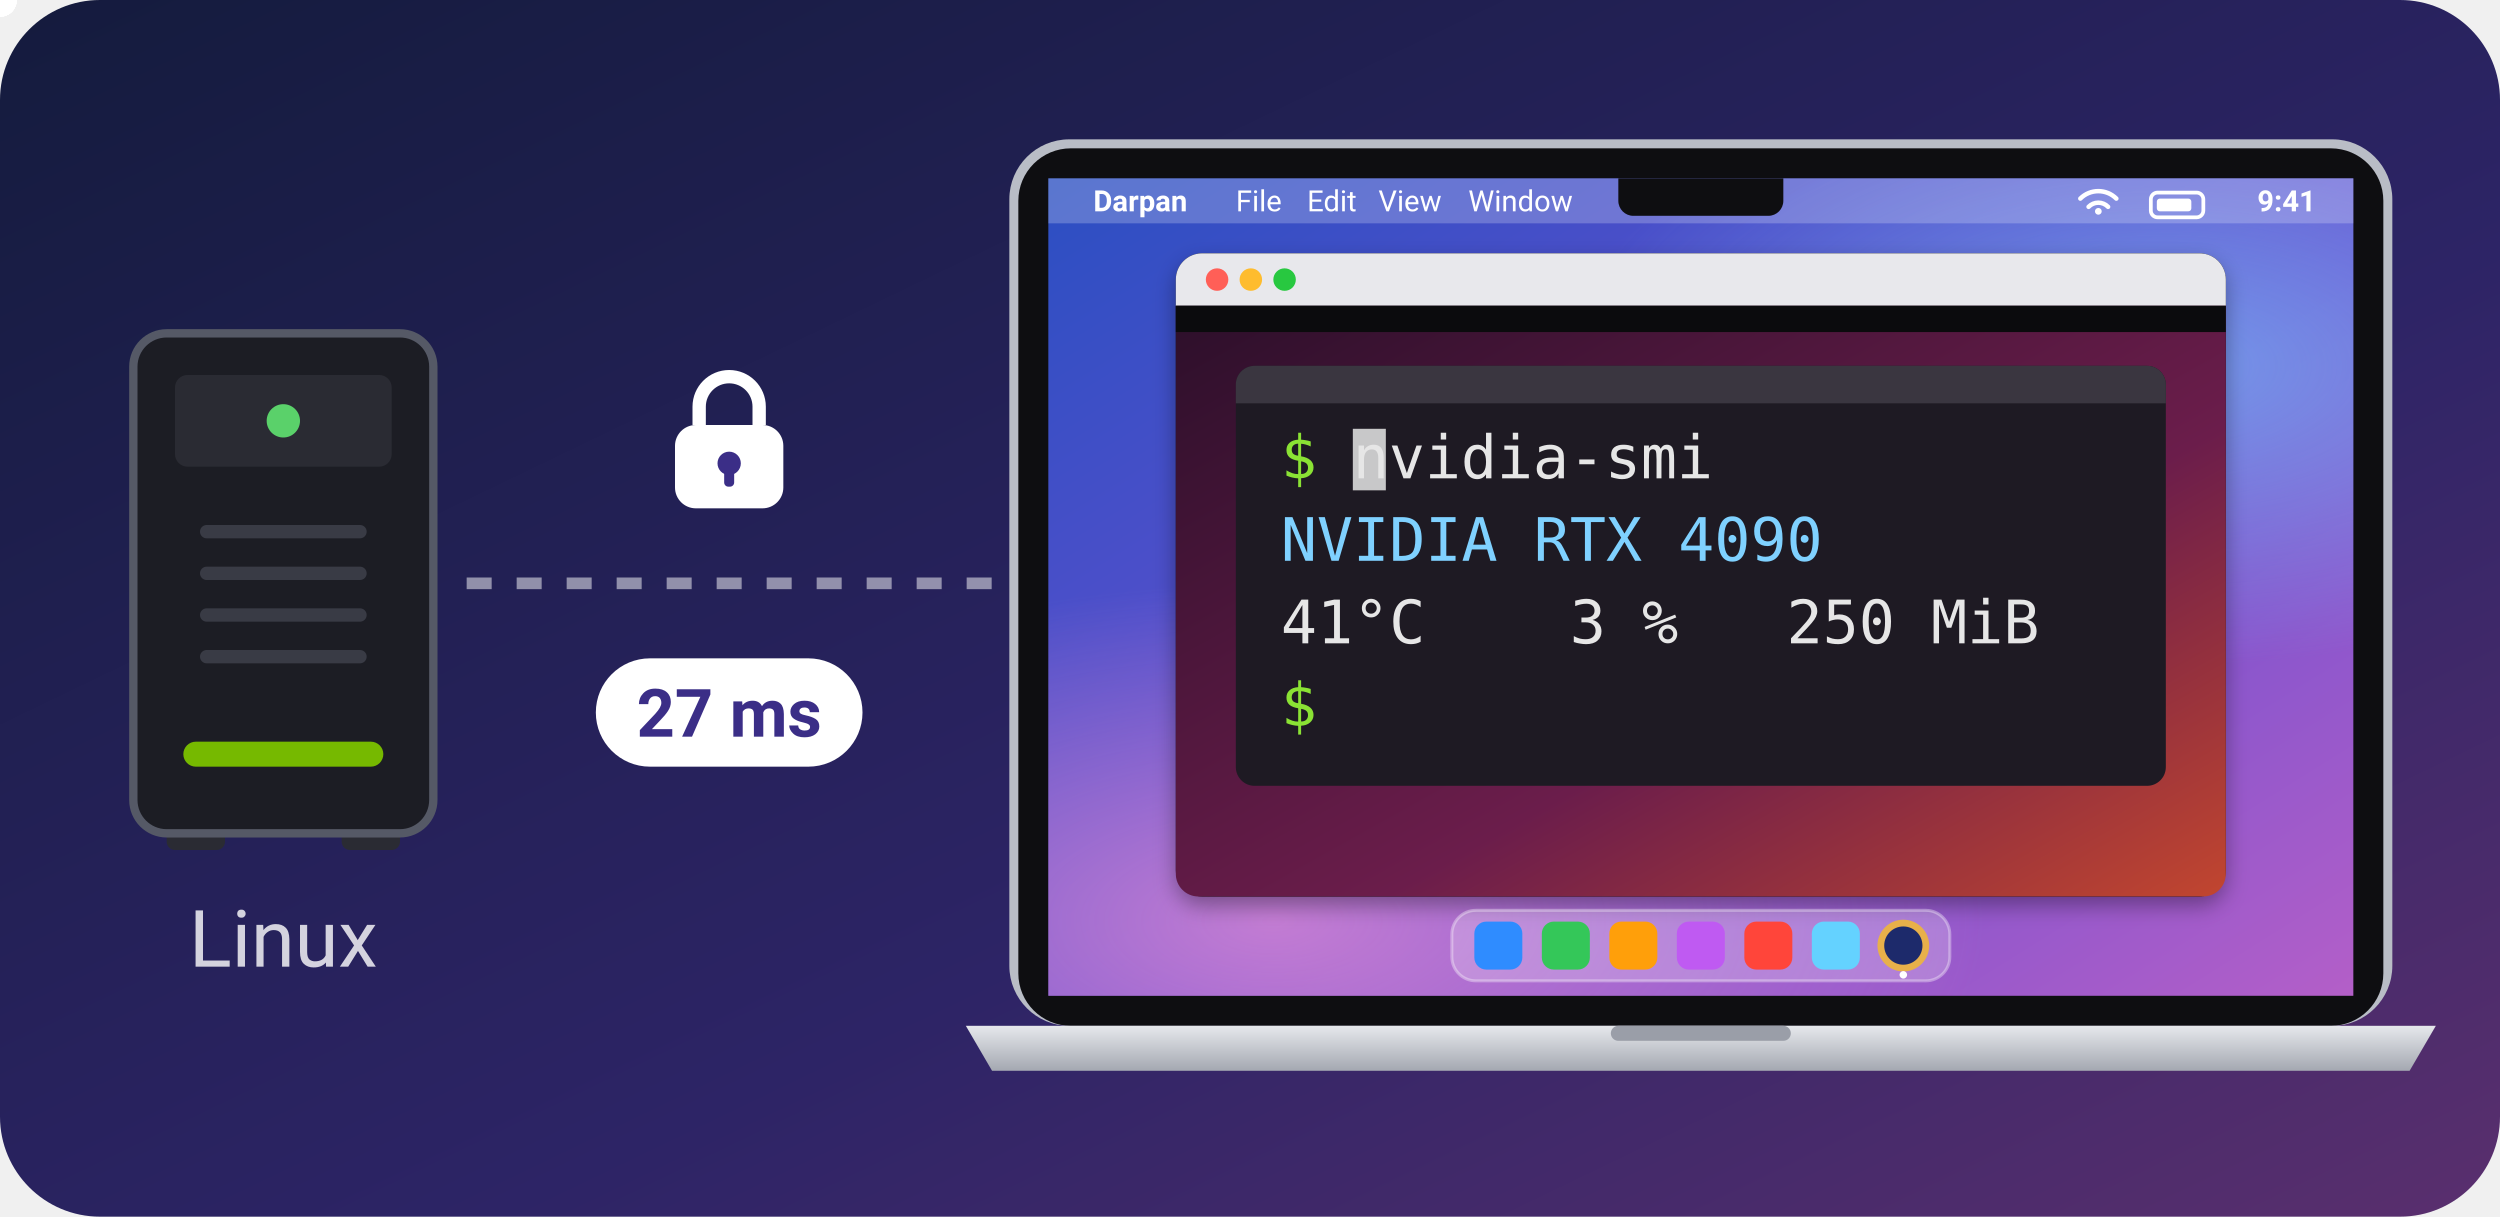
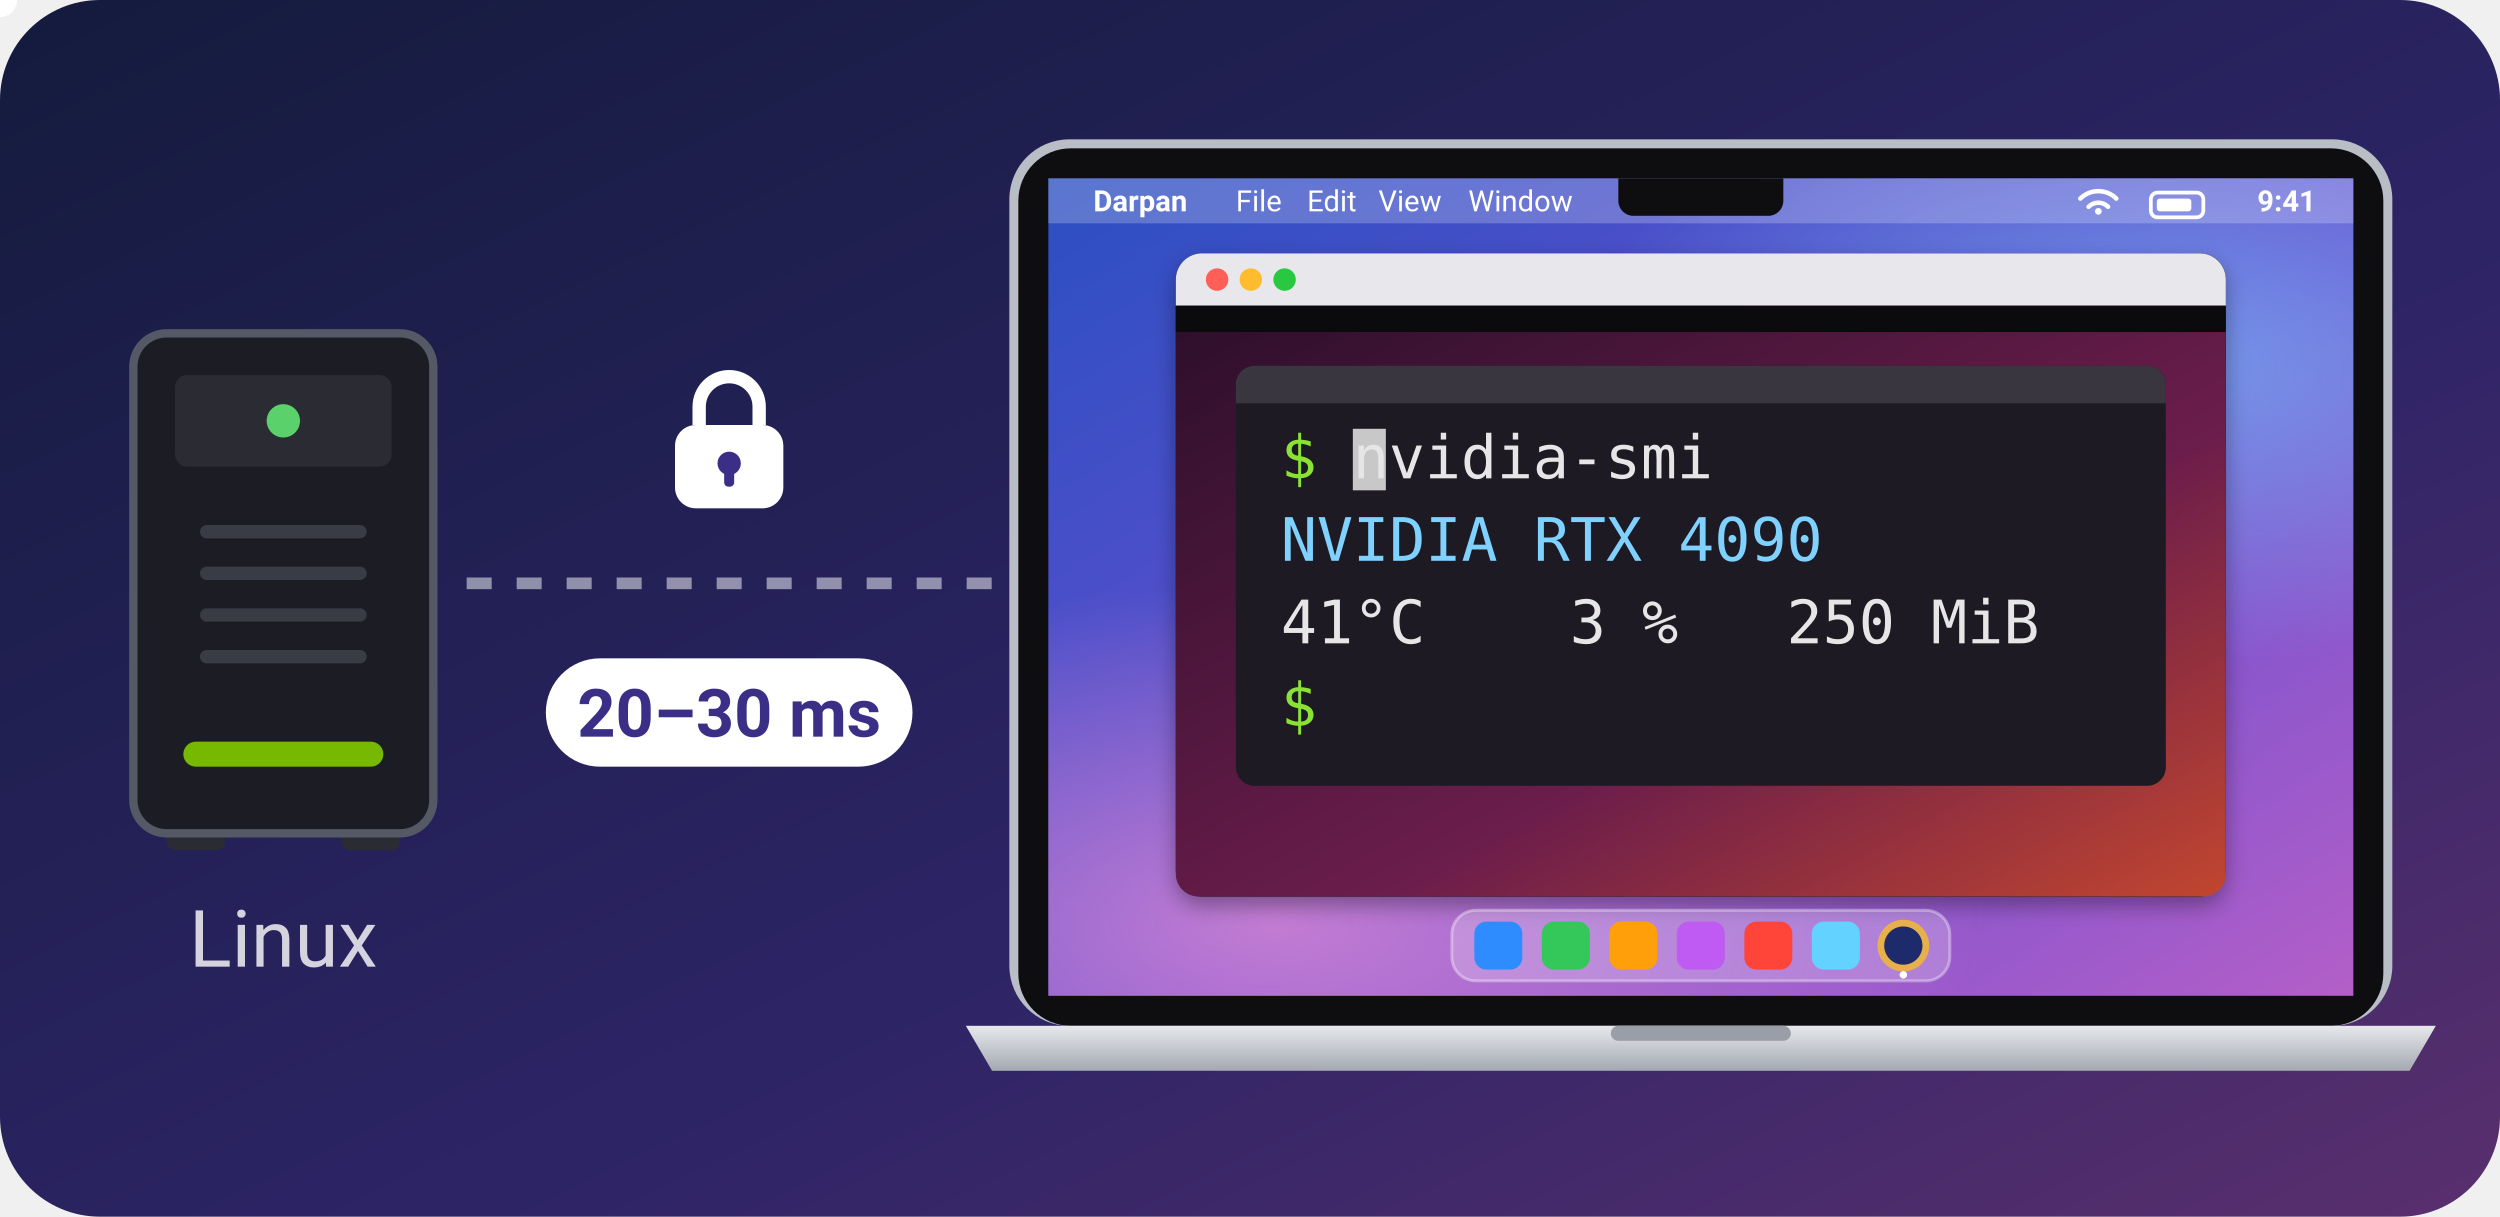
- <svg xmlns="http://www.w3.org/2000/svg" viewBox="0 0 300 146" width="300" height="146" role="img" aria-label="Typing on the Mac: each key reaches the Linux computer and its screen is back on the Mac in about 27 ms">
+ <svg xmlns="http://www.w3.org/2000/svg" viewBox="0 0 300 146" width="300" height="146" role="img" aria-label="Typing on the Mac: each key reaches the Linux computer and its screen is back on the Mac in 20 to 30 ms">
  <style>@keyframes k0{0.00%{opacity:0}15.00%{opacity:0}15.17%{opacity:1}93.33%{opacity:1}93.50%{opacity:0}100.00%{opacity:0}}.k0{animation:k0 6s linear infinite;}@keyframes k1{0.00%{opacity:0}18.00%{opacity:0}18.17%{opacity:1}93.33%{opacity:1}93.50%{opacity:0}100.00%{opacity:0}}.k1{animation:k1 6s linear infinite;}@keyframes k2{0.00%{opacity:0}21.00%{opacity:0}21.17%{opacity:1}93.33%{opacity:1}93.50%{opacity:0}100.00%{opacity:0}}.k2{animation:k2 6s linear infinite;}@keyframes k3{0.00%{opacity:0}24.00%{opacity:0}24.17%{opacity:1}93.33%{opacity:1}93.50%{opacity:0}100.00%{opacity:0}}.k3{animation:k3 6s linear infinite;}@keyframes k4{0.00%{opacity:0}27.00%{opacity:0}27.17%{opacity:1}93.33%{opacity:1}93.50%{opacity:0}100.00%{opacity:0}}.k4{animation:k4 6s linear infinite;}@keyframes k5{0.00%{opacity:0}30.00%{opacity:0}30.17%{opacity:1}93.33%{opacity:1}93.50%{opacity:0}100.00%{opacity:0}}.k5{animation:k5 6s linear infinite;}@keyframes k6{0.00%{opacity:0}33.00%{opacity:0}33.17%{opacity:1}93.33%{opacity:1}93.50%{opacity:0}100.00%{opacity:0}}.k6{animation:k6 6s linear infinite;}@keyframes k7{0.00%{opacity:0}36.00%{opacity:0}36.17%{opacity:1}93.33%{opacity:1}93.50%{opacity:0}100.00%{opacity:0}}.k7{animation:k7 6s linear infinite;}@keyframes k8{0.00%{opacity:0}39.00%{opacity:0}39.17%{opacity:1}93.33%{opacity:1}93.50%{opacity:0}100.00%{opacity:0}}.k8{animation:k8 6s linear infinite;}@keyframes k9{0.00%{opacity:0}42.00%{opacity:0}42.17%{opacity:1}93.33%{opacity:1}93.50%{opacity:0}100.00%{opacity:0}}.k9{animation:k9 6s linear infinite;}@keyframes out{0.00%{opacity:0}49.67%{opacity:0}50.00%{opacity:1}93.33%{opacity:1}93.67%{opacity:0}100.00%{opacity:0}}.out{animation:out 6s linear infinite;}@keyframes cur{0.00%{transform:translate(0.0px,0px)}15.00%{transform:translate(4.8px,0px)}18.00%{transform:translate(9.6px,0px)}21.00%{transform:translate(14.4px,0px)}24.00%{transform:translate(19.2px,0px)}27.00%{transform:translate(24.0px,0px)}30.00%{transform:translate(28.8px,0px)}33.00%{transform:translate(33.6px,0px)}36.00%{transform:translate(38.4px,0px)}39.00%{transform:translate(43.2px,0px)}42.00%{transform:translate(48.0px,0px)}49.67%{transform:translate(0.0px,33px)}95.83%{transform:translate(0.0px,0px)}100.00%{transform:translate(0,0)}}.cur{animation:cur 6s step-end infinite;}@keyframes p0{0.00%{opacity:0;transform:translate(119.0px,70.0px)}12.33%{opacity:0;transform:translate(119.0px,70.0px)}12.83%{opacity:1;transform:translate(119.0px,70.0px)}14.50%{opacity:1;transform:translate(56.0px,70.0px)}15.00%{opacity:0;transform:translate(56.0px,70.0px)}100.00%{opacity:0;transform:translate(56.0px,70.0px)}}.p0{animation:p0 6s ease-in-out infinite;}@keyframes p1{0.00%{opacity:0;transform:translate(119.0px,70.0px)}15.33%{opacity:0;transform:translate(119.0px,70.0px)}15.83%{opacity:1;transform:translate(119.0px,70.0px)}17.50%{opacity:1;transform:translate(56.0px,70.0px)}18.00%{opacity:0;transform:translate(56.0px,70.0px)}100.00%{opacity:0;transform:translate(56.0px,70.0px)}}.p1{animation:p1 6s ease-in-out infinite;}@keyframes p2{0.00%{opacity:0;transform:translate(119.0px,70.0px)}18.33%{opacity:0;transform:translate(119.0px,70.0px)}18.83%{opacity:1;transform:translate(119.0px,70.0px)}20.50%{opacity:1;transform:translate(56.0px,70.0px)}21.00%{opacity:0;transform:translate(56.0px,70.0px)}100.00%{opacity:0;transform:translate(56.0px,70.0px)}}.p2{animation:p2 6s ease-in-out infinite;}@keyframes p3{0.00%{opacity:0;transform:translate(119.0px,70.0px)}21.33%{opacity:0;transform:translate(119.0px,70.0px)}21.83%{opacity:1;transform:translate(119.0px,70.0px)}23.50%{opacity:1;transform:translate(56.0px,70.0px)}24.00%{opacity:0;transform:translate(56.0px,70.0px)}100.00%{opacity:0;transform:translate(56.0px,70.0px)}}.p3{animation:p3 6s ease-in-out infinite;}@keyframes p4{0.00%{opacity:0;transform:translate(119.0px,70.0px)}24.33%{opacity:0;transform:translate(119.0px,70.0px)}24.83%{opacity:1;transform:translate(119.0px,70.0px)}26.50%{opacity:1;transform:translate(56.0px,70.0px)}27.00%{opacity:0;transform:translate(56.0px,70.0px)}100.00%{opacity:0;transform:translate(56.0px,70.0px)}}.p4{animation:p4 6s ease-in-out infinite;}@keyframes p5{0.00%{opacity:0;transform:translate(119.0px,70.0px)}27.33%{opacity:0;transform:translate(119.0px,70.0px)}27.83%{opacity:1;transform:translate(119.0px,70.0px)}29.50%{opacity:1;transform:translate(56.0px,70.0px)}30.00%{opacity:0;transform:translate(56.0px,70.0px)}100.00%{opacity:0;transform:translate(56.0px,70.0px)}}.p5{animation:p5 6s ease-in-out infinite;}@keyframes p6{0.00%{opacity:0;transform:translate(119.0px,70.0px)}30.33%{opacity:0;transform:translate(119.0px,70.0px)}30.83%{opacity:1;transform:translate(119.0px,70.0px)}32.50%{opacity:1;transform:translate(56.0px,70.0px)}33.00%{opacity:0;transform:translate(56.0px,70.0px)}100.00%{opacity:0;transform:translate(56.0px,70.0px)}}.p6{animation:p6 6s ease-in-out infinite;}@keyframes p7{0.00%{opacity:0;transform:translate(119.0px,70.0px)}33.33%{opacity:0;transform:translate(119.0px,70.0px)}33.83%{opacity:1;transform:translate(119.0px,70.0px)}35.50%{opacity:1;transform:translate(56.0px,70.0px)}36.00%{opacity:0;transform:translate(56.0px,70.0px)}100.00%{opacity:0;transform:translate(56.0px,70.0px)}}.p7{animation:p7 6s ease-in-out infinite;}@keyframes p8{0.00%{opacity:0;transform:translate(119.0px,70.0px)}36.33%{opacity:0;transform:translate(119.0px,70.0px)}36.83%{opacity:1;transform:translate(119.0px,70.0px)}38.50%{opacity:1;transform:translate(56.0px,70.0px)}39.00%{opacity:0;transform:translate(56.0px,70.0px)}100.00%{opacity:0;transform:translate(56.0px,70.0px)}}.p8{animation:p8 6s ease-in-out infinite;}@keyframes p9{0.00%{opacity:0;transform:translate(119.0px,70.0px)}39.33%{opacity:0;transform:translate(119.0px,70.0px)}39.83%{opacity:1;transform:translate(119.0px,70.0px)}41.50%{opacity:1;transform:translate(56.0px,70.0px)}42.00%{opacity:0;transform:translate(56.0px,70.0px)}100.00%{opacity:0;transform:translate(56.0px,70.0px)}}.p9{animation:p9 6s ease-in-out infinite;}@keyframes p10{0.00%{opacity:0;transform:translate(119.0px,70.0px)}45.67%{opacity:0;transform:translate(119.0px,70.0px)}46.17%{opacity:1;transform:translate(119.0px,70.0px)}47.83%{opacity:1;transform:translate(56.0px,70.0px)}48.33%{opacity:0;transform:translate(56.0px,70.0px)}100.00%{opacity:0;transform:translate(56.0px,70.0px)}}.p10{animation:p10 6s ease-in-out infinite;}@media (prefers-reduced-motion:reduce){*{animation-play-state:paused!important}}</style>
  <defs>
    <linearGradient id="bg" x1="0" y1="0" x2="1" y2="1">
      <stop offset="0" stop-color="#141b3d" />
      <stop offset=".6" stop-color="#2d2466" />
      <stop offset="1" stop-color="#5a2f6e" />
    </linearGradient>
    <linearGradient id="lin" x1="0" y1="0" x2="1" y2="1">
      <stop offset="0" stop-color="#2c0f2a" />
      <stop offset=".6" stop-color="#6b1d4b" />
      <stop offset="1" stop-color="#c2462f" />
    </linearGradient>
    <linearGradient id="wall" x1="0" y1="0" x2="1" y2="1">
      <stop offset="0" stop-color="#2b4fc2" />
      <stop offset=".55" stop-color="#6a4fd0" />
      <stop offset="1" stop-color="#b45fc8" />
    </linearGradient>
    <radialGradient id="glow1">
      <stop offset="0" stop-color="#ff9ad5" stop-opacity=".6" />
      <stop offset="1" stop-color="#ff9ad5" stop-opacity="0" />
    </radialGradient>
    <radialGradient id="glow2">
      <stop offset="0" stop-color="#7cd3ff" stop-opacity=".55" />
      <stop offset="1" stop-color="#7cd3ff" stop-opacity="0" />
    </radialGradient>
    <linearGradient id="alu" x1="0" y1="0" x2="0" y2="1">
      <stop offset="0" stop-color="#e6e8ec" />
      <stop offset="1" stop-color="#a4a8b1" />
    </linearGradient>
    <filter id="sh" x="-20%" y="-20%" width="140%" height="150%">
      <feDropShadow dx="0" dy="1.2" stdDeviation="1.4" flood-color="#000" flood-opacity=".35" />
    </filter>
    <clipPath id="scr">
      <rect x="108" y="16" width="174" height="109" />
    </clipPath>
    <clipPath id="vc">
      <path d="M0 0H140V75.75a3 3 0 0 1-3 3H3a3 3 0 0 1-3-3z" />
    </clipPath>
  </defs>
  <rect width="300" height="146" rx="12" fill="url(#bg)" />
  <rect x="20" y="99" width="7" height="3" rx="1" fill="#2a2b33" />
  <rect x="41" y="99" width="7" height="3" rx="1" fill="#2a2b33" />
  <rect x="16" y="40" width="36" height="60" rx="4" fill="#1c1d24" stroke="#555966" />
  <rect x="21" y="45" width="26" height="11" rx="1.5" fill="#2a2b33" />
  <circle cx="34.0" cy="50.5" r="2" fill="#5ad16a" />
  <rect x="24" y="63" width="20" height="1.6" rx=".8" fill="#393b45" />
  <rect x="24" y="68" width="20" height="1.6" rx=".8" fill="#393b45" />
  <rect x="24" y="73" width="20" height="1.6" rx=".8" fill="#393b45" />
  <rect x="24" y="78" width="20" height="1.6" rx=".8" fill="#393b45" />
  <rect class="" x="22" y="89" width="24" height="3" rx="1.5" fill="#76b900" />
  <text text-anchor="middle" fill-opacity="0.8" x="34.0" y="116.0" font-family="-apple-system,BlinkMacSystemFont,'Segoe UI',Roboto,Helvetica,Arial,sans-serif" font-size="9.5" fill="#fff" xml:space="preserve">Linux</text>
  <g class="">
    <line x1="56" y1="70" x2="119" y2="70" stroke="#fff" stroke-opacity=".5" stroke-width="1.4" stroke-dasharray="3 3" />
    <g transform="translate(87.5 55)">
      <rect x="-6.5" y="-4" width="13" height="10" rx="2.5" fill="#fff" />
      <path d="M-3.6-4v-2.2a3.6 3.6 0 0 1 7.2 0V-4" fill="none" stroke="#fff" stroke-width="1.6" />
      <circle cy=".6" r="1.4" fill="#3b2e87" />
      <rect x="-.6" y=".6" width="1.2" height="2.8" rx=".5" fill="#3b2e87" />
    </g>
  </g>
  <g transform="translate(28.6 7.0) scale(0.9)">
    <rect x="102.8" y="10.8" width="184.4" height="118.2" rx="8" fill="#b9bdc6" />
    <rect x="104" y="12" width="182" height="117" rx="7" fill="#0e0e11" />
    <g clip-path="url(#scr)">
      <rect x="108" y="16" width="174" height="109" fill="url(#wall)" />
      <ellipse cx="138" cy="115" rx="95" ry="45" fill="url(#glow1)" />
      <ellipse cx="257" cy="41" rx="80" ry="40" fill="url(#glow2)" />
      <g class="">
        <rect x="125" y="26" width="140" height="85.75" rx="3.5" fill="#111" filter="url(#sh)" />
        <path d="M125 33v-3.5a3.5 3.5 0 0 1 3.5-3.5h133a3.5 3.5 0 0 1 3.5 3.5v3.5z" fill="#e8e8ec" />
        <circle cx="130.5" cy="29.5" r="1.5" fill="#ff5f57" />
        <circle cx="135.0" cy="29.5" r="1.5" fill="#febc2e" />
        <circle cx="139.5" cy="29.5" r="1.5" fill="#28c840" />
        <g transform="translate(125 33)">
          <g clip-path="url(#vc)">
            <rect width="140" height="78.75" fill="url(#lin)" />
            <rect width="140" height="3.5" fill="#0b0b0d" />
            <rect x="8" y="8" width="124" height="56" rx="2.5" fill="#1e1a23" />
            <path d="M8 13v-2.5a2.5 2.5 0 0 1 2.5-2.5h119a2.5 2.5 0 0 1 2.5 2.5v2.5z" fill="#3a3640" />
            <text x="14.0" y="23.0" font-family="ui-monospace,'SF Mono',Menlo,Consolas,'DejaVu Sans Mono',monospace" font-size="8" fill="#8ae234" xml:space="preserve">$</text>
            <text class="k0" x="23.6" y="23.0" font-family="ui-monospace,'SF Mono',Menlo,Consolas,'DejaVu Sans Mono',monospace" font-size="8" fill="#e6e6e6" xml:space="preserve">n</text>
            <text class="k1" x="28.4" y="23.0" font-family="ui-monospace,'SF Mono',Menlo,Consolas,'DejaVu Sans Mono',monospace" font-size="8" fill="#e6e6e6" xml:space="preserve">v</text>
            <text class="k2" x="33.2" y="23.0" font-family="ui-monospace,'SF Mono',Menlo,Consolas,'DejaVu Sans Mono',monospace" font-size="8" fill="#e6e6e6" xml:space="preserve">i</text>
            <text class="k3" x="38.0" y="23.0" font-family="ui-monospace,'SF Mono',Menlo,Consolas,'DejaVu Sans Mono',monospace" font-size="8" fill="#e6e6e6" xml:space="preserve">d</text>
            <text class="k4" x="42.8" y="23.0" font-family="ui-monospace,'SF Mono',Menlo,Consolas,'DejaVu Sans Mono',monospace" font-size="8" fill="#e6e6e6" xml:space="preserve">i</text>
            <text class="k5" x="47.6" y="23.0" font-family="ui-monospace,'SF Mono',Menlo,Consolas,'DejaVu Sans Mono',monospace" font-size="8" fill="#e6e6e6" xml:space="preserve">a</text>
            <text class="k6" x="52.4" y="23.0" font-family="ui-monospace,'SF Mono',Menlo,Consolas,'DejaVu Sans Mono',monospace" font-size="8" fill="#e6e6e6" xml:space="preserve">-</text>
            <text class="k7" x="57.2" y="23.0" font-family="ui-monospace,'SF Mono',Menlo,Consolas,'DejaVu Sans Mono',monospace" font-size="8" fill="#e6e6e6" xml:space="preserve">s</text>
            <text class="k8" x="62.0" y="23.0" font-family="ui-monospace,'SF Mono',Menlo,Consolas,'DejaVu Sans Mono',monospace" font-size="8" fill="#e6e6e6" xml:space="preserve">m</text>
            <text class="k9" x="66.8" y="23.0" font-family="ui-monospace,'SF Mono',Menlo,Consolas,'DejaVu Sans Mono',monospace" font-size="8" fill="#e6e6e6" xml:space="preserve">i</text>
            <g class="out">
              <text x="14.0" y="34.0" font-family="ui-monospace,'SF Mono',Menlo,Consolas,'DejaVu Sans Mono',monospace" font-size="8" fill="#7fd1ff" xml:space="preserve">NVIDIA RTX 4090</text>
              <text x="14.0" y="45.0" font-family="ui-monospace,'SF Mono',Menlo,Consolas,'DejaVu Sans Mono',monospace" font-size="8" fill="#e6e6e6" xml:space="preserve">41°C    3 %   250 MiB</text>
              <text x="14.0" y="56.0" font-family="ui-monospace,'SF Mono',Menlo,Consolas,'DejaVu Sans Mono',monospace" font-size="8" fill="#8ae234" xml:space="preserve">$</text>
            </g>
            <rect class="cur" x="23.6" y="16.4" width="4.4" height="8.2" fill="#e6e6e6" fill-opacity=".85" />
          </g>
        </g>
      </g>
      <rect x="161.8" y="113.6" width="66.4" height="9.4" rx="3.2" fill="#fff" fill-opacity=".22" stroke="#fff" stroke-opacity=".35" stroke-width=".4" />
      <rect x="164.8" y="115.1" width="6.4" height="6.4" rx="1.6" fill="#2f8cff" />
      <rect x="173.8" y="115.1" width="6.4" height="6.4" rx="1.6" fill="#34c759" />
      <rect x="182.8" y="115.1" width="6.4" height="6.4" rx="1.6" fill="#ff9f0a" />
      <rect x="191.8" y="115.1" width="6.4" height="6.4" rx="1.6" fill="#bf5af2" />
      <rect x="200.8" y="115.1" width="6.4" height="6.4" rx="1.6" fill="#ff453a" />
      <rect x="209.8" y="115.1" width="6.4" height="6.4" rx="1.6" fill="#64d2ff" />
      <circle cx="222.0" cy="118.3" r="3" fill="#1d2a6b" stroke="#e8b04a" stroke-width=".9" />
      <circle cx="222.0" cy="122.2" r=".5" fill="#fff" />
      <rect x="108" y="16" width="174" height="6" fill="#fff" fill-opacity=".22" />
      <text font-weight="700" x="114.0" y="20.4" font-family="-apple-system,BlinkMacSystemFont,'Segoe UI',Roboto,Helvetica,Arial,sans-serif" font-size="3.9" fill="#fff" xml:space="preserve">Darpan</text>
      <text x="133.0" y="20.4" font-family="-apple-system,BlinkMacSystemFont,'Segoe UI',Roboto,Helvetica,Arial,sans-serif" font-size="3.9" fill="#fff" xml:space="preserve">File</text>
      <text x="142.5" y="20.4" font-family="-apple-system,BlinkMacSystemFont,'Segoe UI',Roboto,Helvetica,Arial,sans-serif" font-size="3.9" fill="#fff" xml:space="preserve">Edit</text>
      <text x="152.0" y="20.4" font-family="-apple-system,BlinkMacSystemFont,'Segoe UI',Roboto,Helvetica,Arial,sans-serif" font-size="3.9" fill="#fff" xml:space="preserve">View</text>
      <text x="164.0" y="20.4" font-family="-apple-system,BlinkMacSystemFont,'Segoe UI',Roboto,Helvetica,Arial,sans-serif" font-size="3.9" fill="#fff" xml:space="preserve">Window</text>
      <g fill="none" stroke="#fff" stroke-width=".6" stroke-linecap="round" transform="translate(248 20.3)">
        <path d="M-2.4-1.6a3.4 3.4 0 0 1 4.8 0" />
        <path d="M-1.3-.5a1.8 1.8 0 0 1 2.6 0" />
      </g>
      <circle cx="248" cy="20.4" r=".45" fill="#fff" />
      <rect x="255" y="17.9" width="7" height="3.3" rx=".9" fill="none" stroke="#fff" stroke-width=".5" />
      <rect x="255.8" y="18.7" width="4.6" height="1.7" rx=".4" fill="#fff" />
      <text text-anchor="end" font-weight="600" x="277.0" y="20.4" font-family="-apple-system,BlinkMacSystemFont,'Segoe UI',Roboto,Helvetica,Arial,sans-serif" font-size="3.9" fill="#fff" xml:space="preserve">9:41</text>
      <path d="M184.0 16h22v3a2 2 0 0 1-2 2h-18a2 2 0 0 1-2-2z" fill="#0e0e11" />
    </g>
    <path d="M97 129h196l-3.5 6h-189z" fill="url(#alu)" />
    <rect x="183.0" y="129" width="24" height="2" rx="1" fill="#9a9ea8" />
  </g>
  <circle class="p0" r="2" fill="#fff" />
  <circle class="p1" r="2" fill="#fff" />
  <circle class="p2" r="2" fill="#fff" />
  <circle class="p3" r="2" fill="#fff" />
  <circle class="p4" r="2" fill="#fff" />
  <circle class="p5" r="2" fill="#fff" />
  <circle class="p6" r="2" fill="#fff" />
  <circle class="p7" r="2" fill="#fff" />
  <circle class="p8" r="2" fill="#fff" />
  <circle class="p9" r="2" fill="#fff" />
  <circle class="p10" r="2" fill="#fff" />
-   <rect x="71.5" y="79" width="32" height="13" rx="6.5" fill="#fff" />
-   <text text-anchor="middle" font-weight="700" x="87.5" y="88.4" font-family="-apple-system,BlinkMacSystemFont,'Segoe UI',Roboto,Helvetica,Arial,sans-serif" font-size="8" fill="#3b2e87" xml:space="preserve">27 ms</text>
+   <rect x="65.5" y="79" width="44" height="13" rx="6.5" fill="#fff" />
+   <text text-anchor="middle" font-weight="700" x="87.5" y="88.4" font-family="-apple-system,BlinkMacSystemFont,'Segoe UI',Roboto,Helvetica,Arial,sans-serif" font-size="8" fill="#3b2e87" xml:space="preserve">20–30 ms</text>
</svg>
